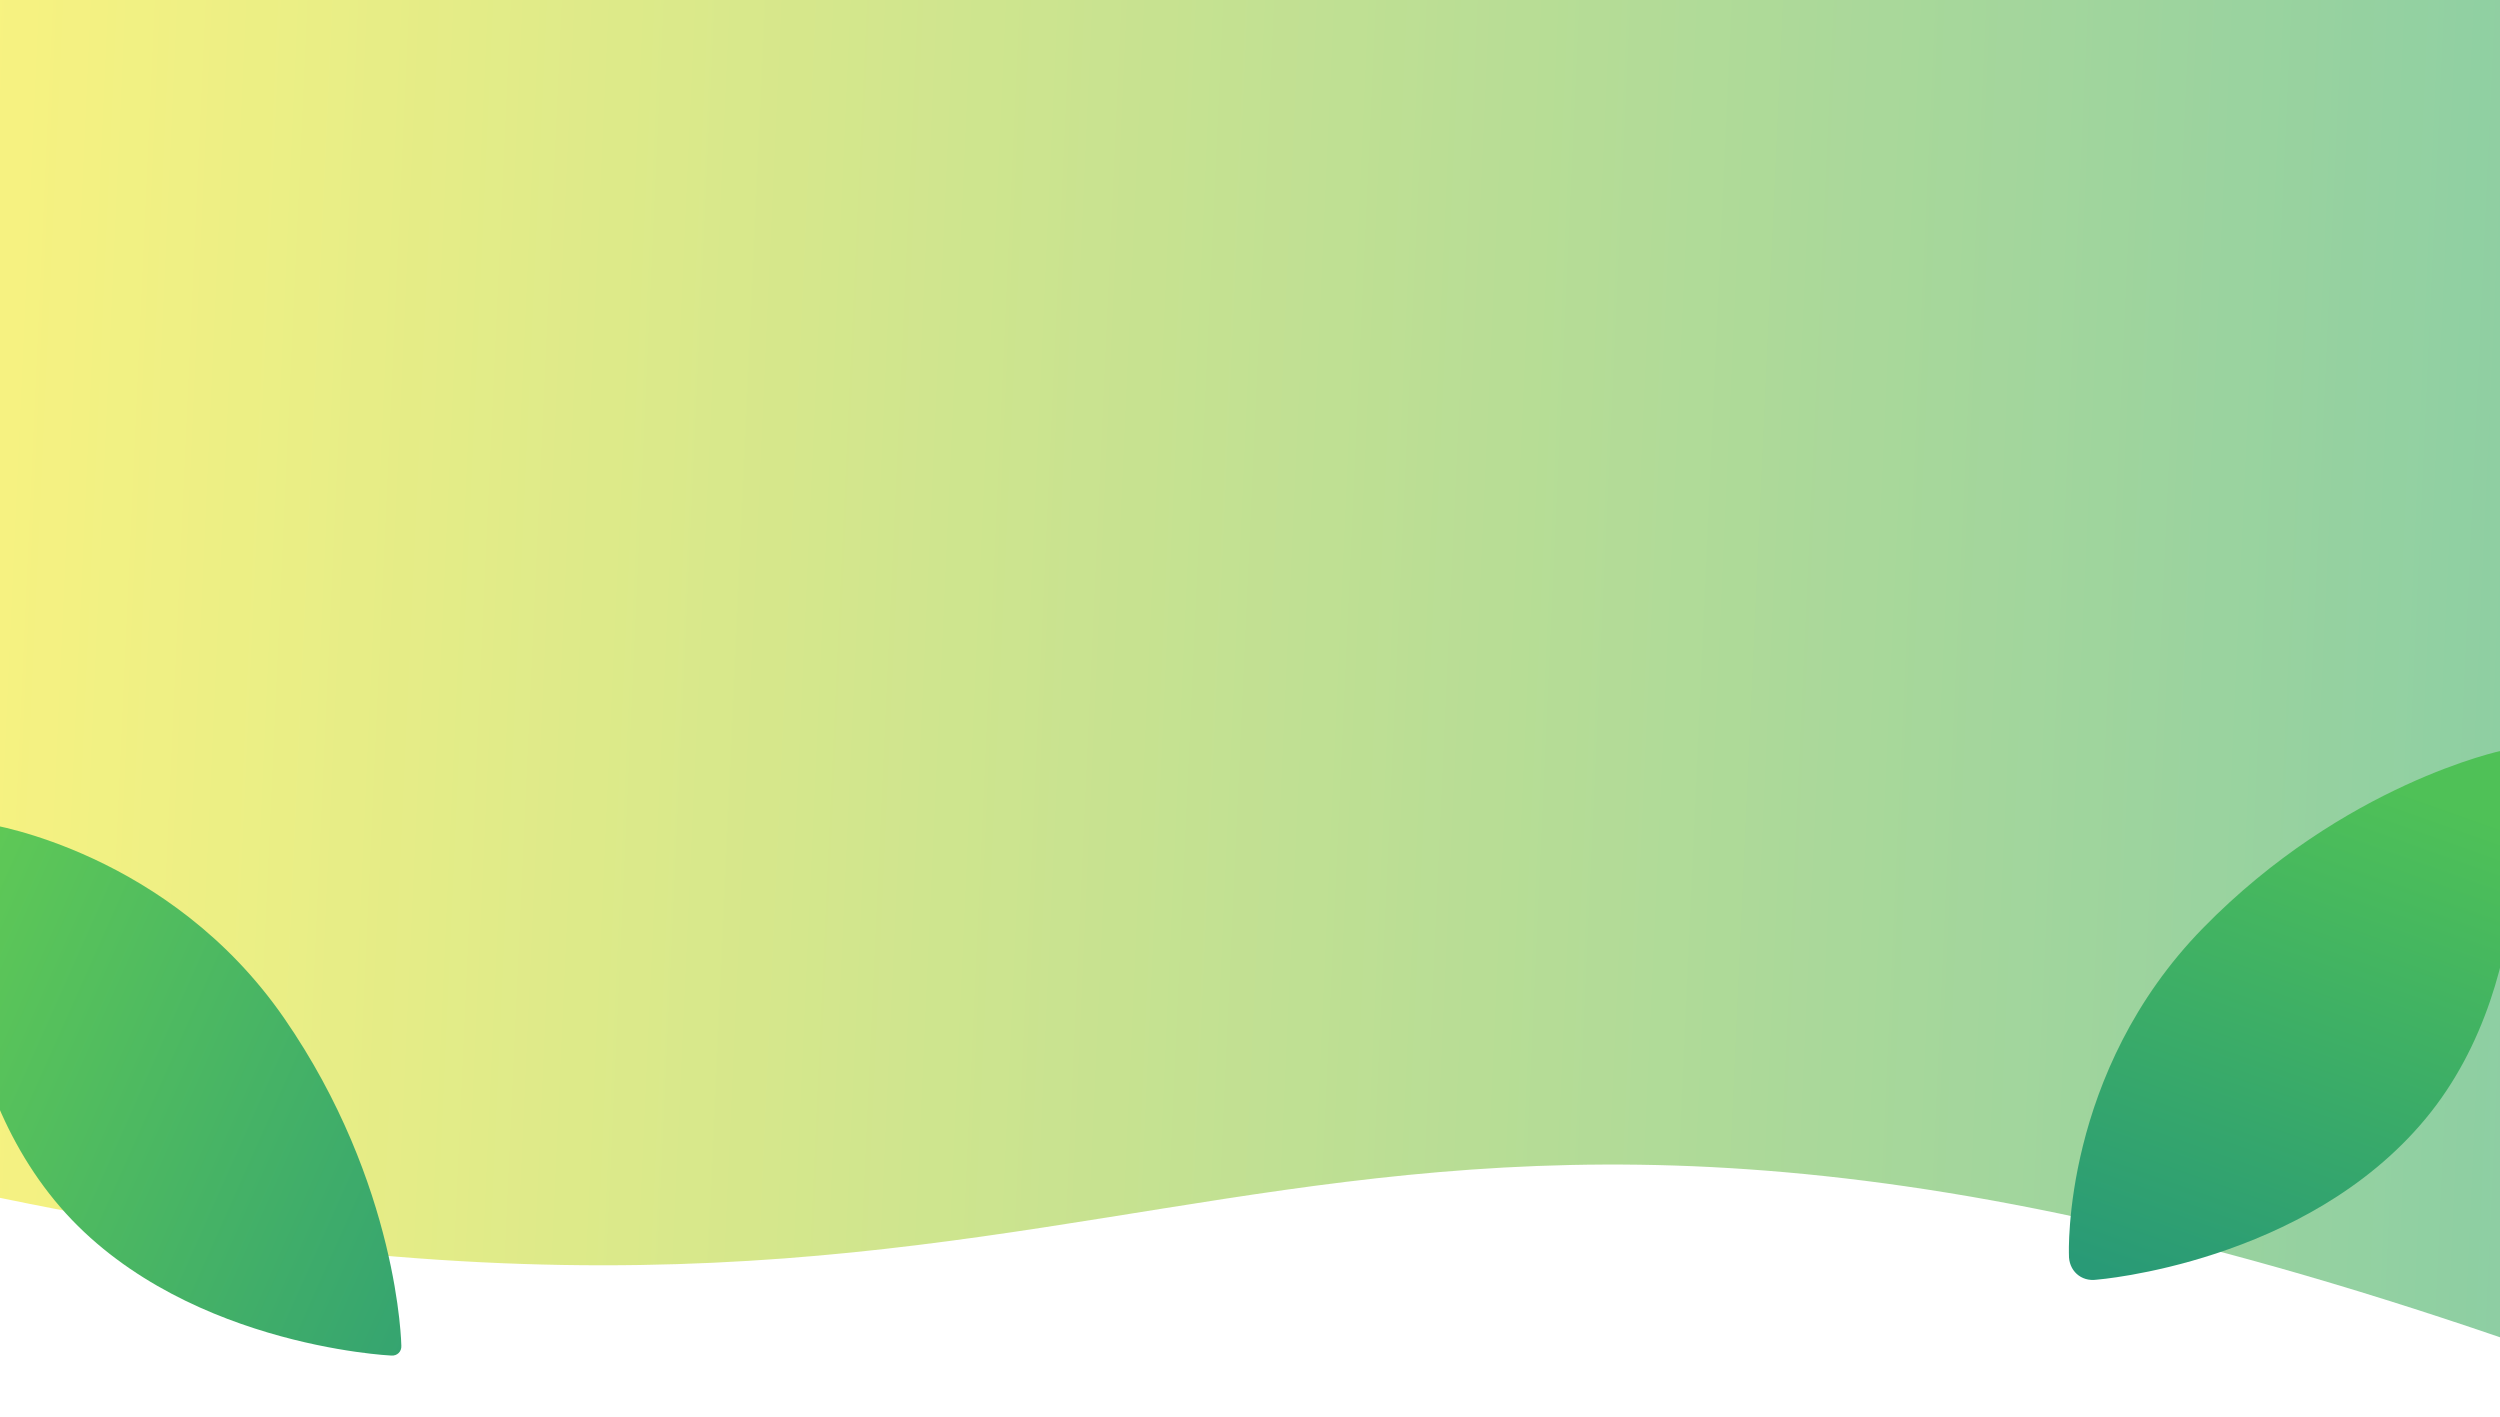
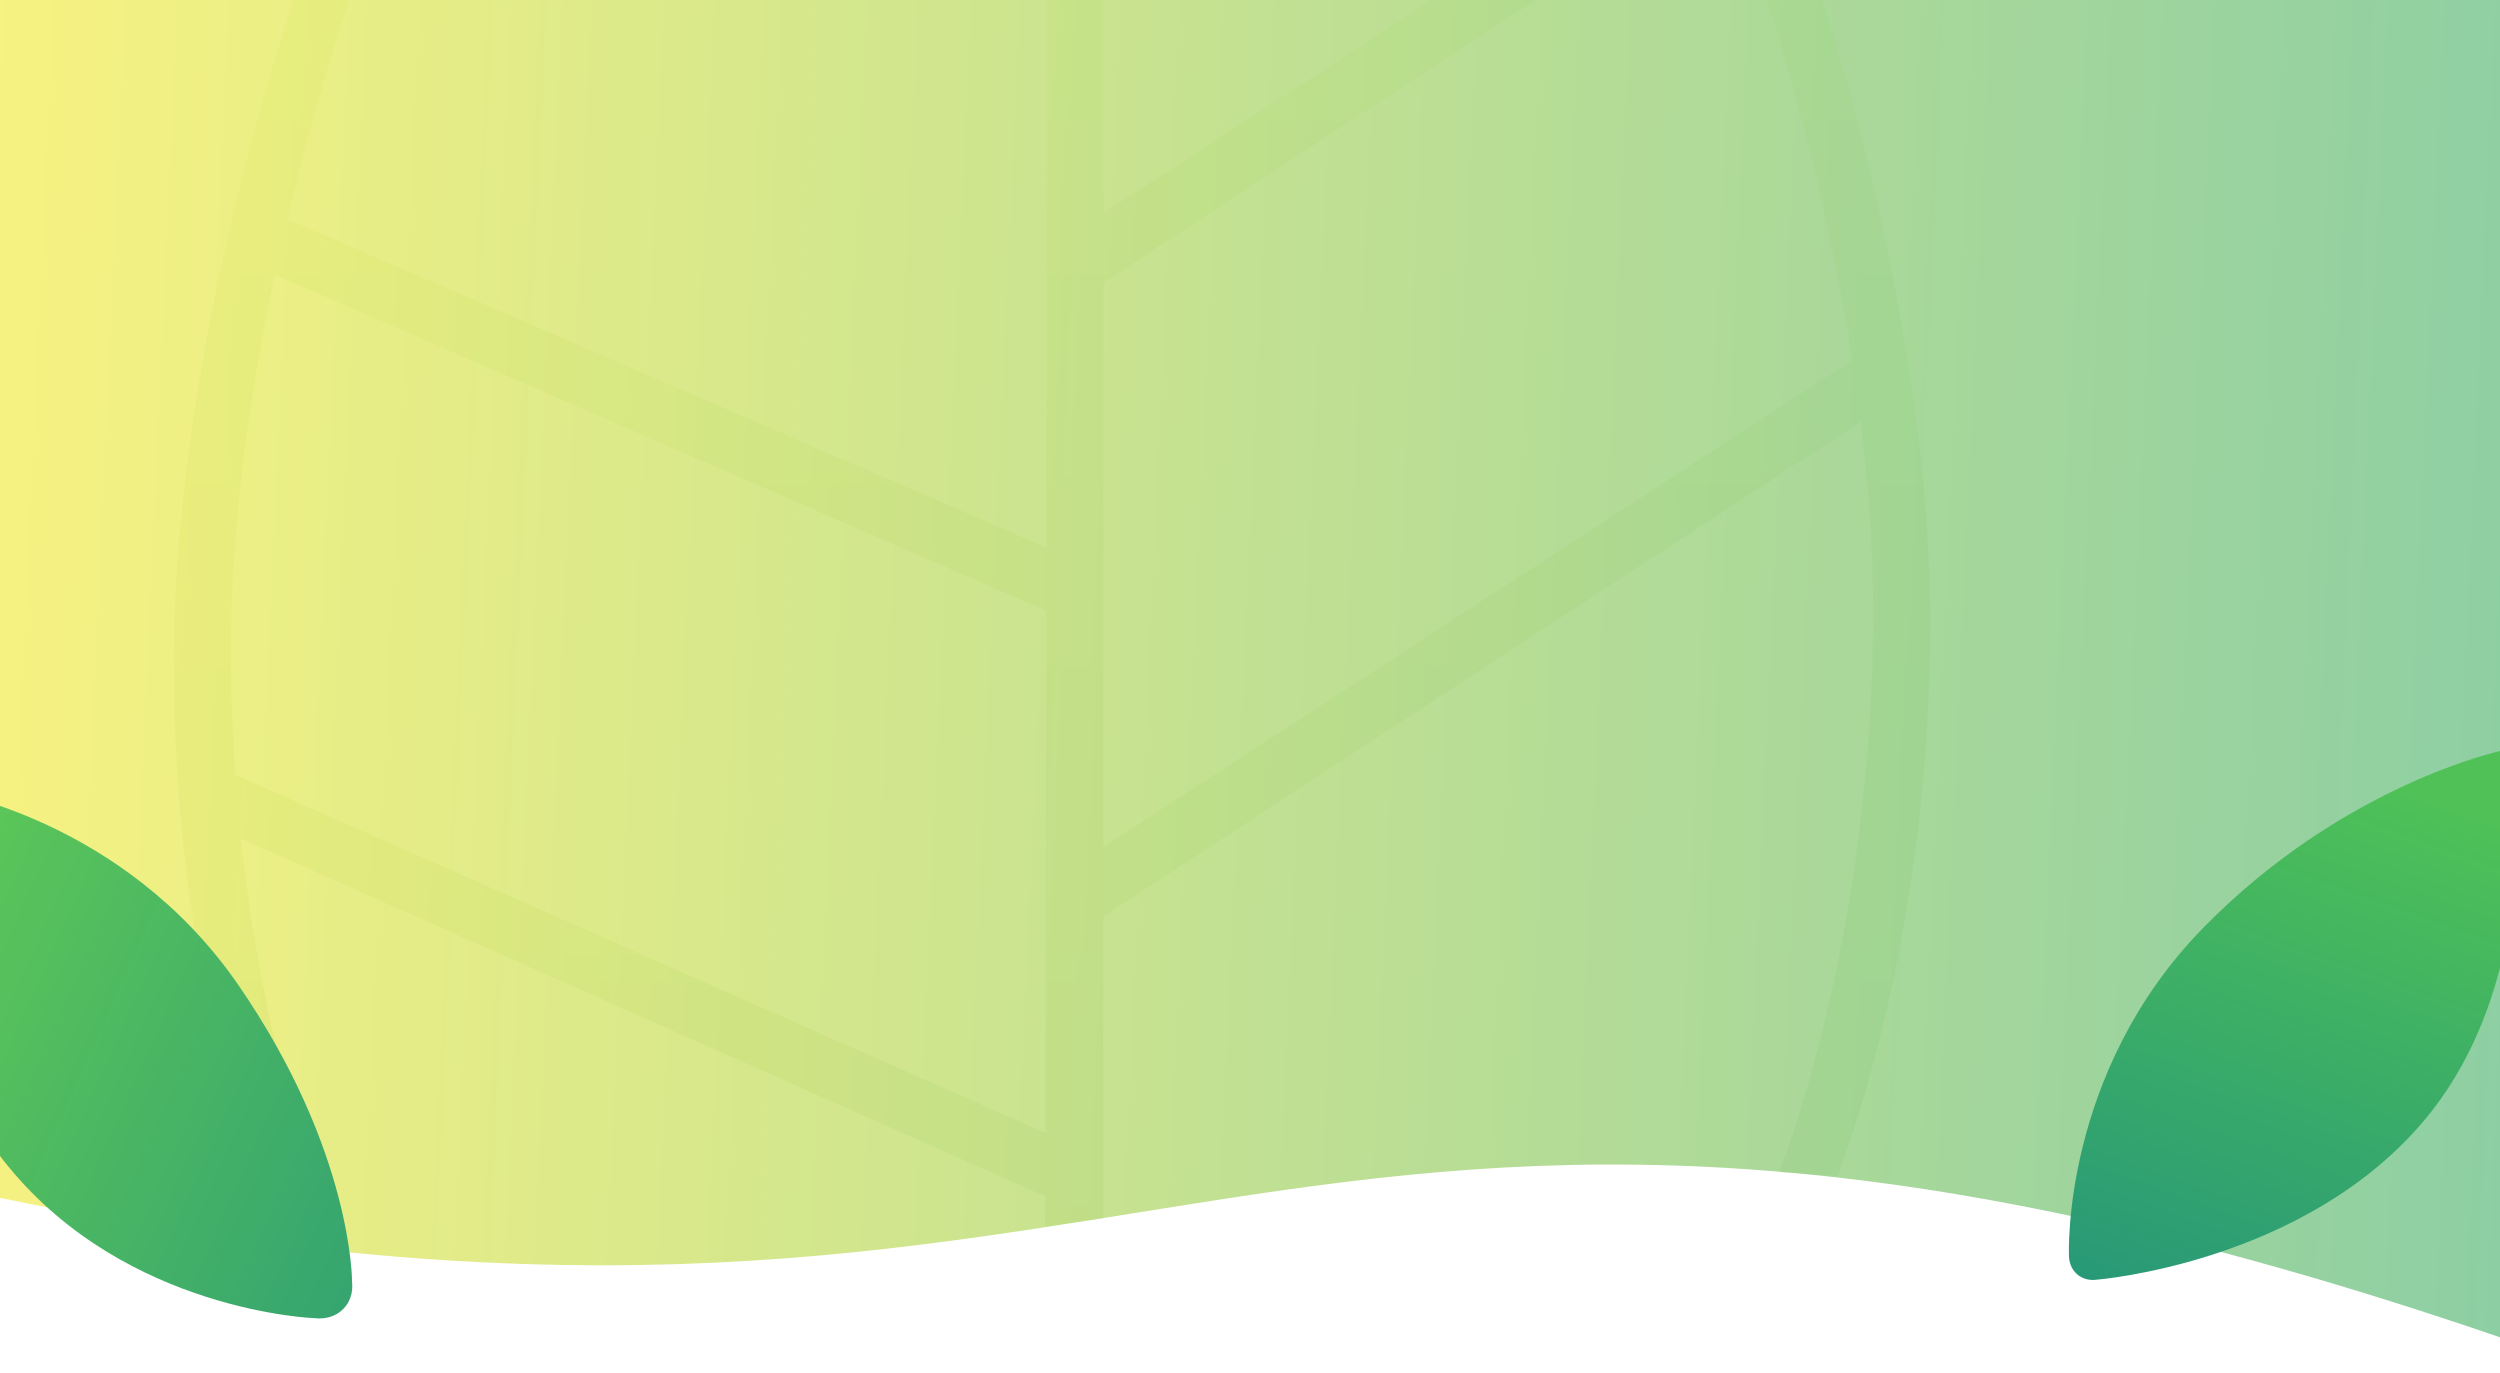
- <svg xmlns="http://www.w3.org/2000/svg" width="1654px" height="937px" viewBox="0 0 1654 937" version="1.1">
+ <svg xmlns="http://www.w3.org/2000/svg" width="1654px" height="908px" viewBox="0 0 1654 908" version="1.1">
  <defs>
-     <linearGradient x1="105.91%" y1="56.38%" x2="-7.054%" y2="59.106%" id="linearGradient-1">
+     <linearGradient x1="50%" y1="0%" x2="50%" y2="100%" id="linearGradient-1">
+       <stop stop-color="#B4ED50" offset="0%" />
+       <stop stop-color="#429321" offset="100%" />
+     </linearGradient>
+     <linearGradient x1="105.91%" y1="56.38%" x2="-7.054%" y2="59.106%" id="linearGradient-2">
      <stop stop-color="#FBF04C" offset="0%" />
      <stop stop-color="#56B881" offset="100%" />
    </linearGradient>
-     <linearGradient x1="-13.724%" y1="0%" x2="100%" y2="100%" id="linearGradient-2">
+     <linearGradient x1="-13.724%" y1="0%" x2="100%" y2="100%" id="linearGradient-3">
      <stop stop-color="#65CE52" offset="0%" />
      <stop stop-color="#35A470" offset="100%" />
    </linearGradient>
-     <linearGradient x1="81.88%" y1="94.627%" x2="-8.354%" y2="-7.744%" id="linearGradient-3">
+     <linearGradient x1="81.88%" y1="94.627%" x2="-8.354%" y2="-7.744%" id="linearGradient-4">
      <stop stop-color="#4FC157" offset="0%" />
      <stop stop-color="#23947B" offset="100%" />
    </linearGradient>
  </defs>
  <g id="Page-1" stroke="none" stroke-width="1" fill="none" fill-rule="evenodd">
    <g id="Artboard-3">
-       <path d="M0,0 L1654,0 L1654,792.5 C872,954.5 827,601.5 0,884.746 L0,0 Z" id="Rectangle" fill="url(#linearGradient-1)" opacity="0.711" transform="translate(827, 442.3729) scale(-1, 1) translate(-827, -442.3729) " />
-       <path d="M236.263,912.973 C240.05,913.727 243.383,911.221 243.627,907.357 C243.627,907.357 255.159,801.338 193.12,682.838 C131.081,564.338 15.025,531.685 15.025,531.685 C5.137,528.18 -4.592,533.676 -6.397,544 C-6.397,544 -38.864,678.707 27.62,783.838 C94.104,888.969 236.263,912.973 236.263,912.973 Z" id="Line" fill="url(#linearGradient-2)" transform="translate(115.7293, 719.8379) rotate(-7) translate(-115.7293, -719.8379) " />
-       <path d="M1637.171,869.29 C1640.958,870.044 1644.291,867.537 1644.535,863.673 C1644.535,863.673 1656.067,757.655 1594.028,639.155 C1531.989,520.655 1415.933,488.002 1415.933,488.002 C1406.044,484.496 1396.316,489.993 1394.511,500.317 C1394.511,500.317 1362.044,635.024 1428.528,740.155 C1495.012,845.286 1637.171,869.29 1637.171,869.29 Z" id="Line" fill="url(#linearGradient-3)" transform="translate(1516.637, 676.1548) rotate(-108) translate(-1516.637, -676.1548) " />
+       <path d="M730.002,186.976 L730.002,560.377 L1225.437,238.362 C1201.29,82.48 1154,-46 1154,-46 L1191,-46 C1191,-46 1276.627,191.562 1277,410 C1277.373,628.438 1215.501,778 1215.501,778 L1177.001,775.5 C1177.001,775.5 1239.274,622.879 1239.274,404.278 C1239.274,362.385 1236.143,320.012 1231.079,278.881 L730.002,606.288 L730.002,806 L691.5,811.5 L691.536,791.532 L159.402,554.86 C175.473,704.796 215.001,801.672 215.001,801.672 L176.501,798.172 C176.501,798.172 114.628,654.61 115.002,436.172 C115.375,217.734 201.002,-19.828 201.002,-19.828 L238.002,-19.828 C238.002,-19.828 213.022,48.037 190.103,144.964 L692.312,362.245 L693.002,-19.828 L730.002,-19.828 L730.002,141.066 L1227.055,-182 L1247.207,-150.969 L730.002,186.976 Z M155.645,512.657 L691.612,749.483 L692.236,404.124 L181.833,181.771 C165.868,256.809 152.727,344.637 152.727,430.45 C152.727,459.046 153.793,486.513 155.645,512.657 Z" id="Combined-Shape" fill="url(#linearGradient-1)" opacity="0.135" />
+       <path d="M0,0 L1654,0 L1654,792.5 C872,954.5 827,601.5 0,884.746 L0,0 Z" id="Rectangle" fill="url(#linearGradient-2)" opacity="0.711" transform="translate(827, 442.3729) scale(-1, 1) translate(-827, -442.3729) " />
+       <path d="M186.508,885.919 C201.02,889.307 213.519,879.982 213.716,865.073 C213.716,865.073 224.824,779.054 162.785,660.554 C100.746,542.054 -15.31,509.401 -15.31,509.401 C-25.198,505.896 -34.927,511.392 -36.732,521.716 C-36.732,521.716 -69.199,656.423 -2.715,761.554 C63.769,866.685 186.508,885.919 186.508,885.919 Z" id="Line" fill="url(#linearGradient-3)" transform="translate(84.74033, 699.5836) rotate(-7) translate(-84.74033, -699.5836) " />
+       <path d="M1639.958,867.255 C1643.745,868.009 1647.078,865.502 1647.321,861.638 C1647.321,861.638 1658.854,755.62 1596.814,637.12 C1534.775,518.62 1418.72,485.967 1418.72,485.967 C1408.831,482.462 1399.102,487.958 1397.297,498.282 C1397.297,498.282 1364.83,632.989 1431.314,738.12 C1497.798,843.251 1639.958,867.255 1639.958,867.255 Z" id="Line" fill="url(#linearGradient-4)" transform="translate(1518.77, 676.1496) rotate(-108) translate(-1518.77, -676.1496) " />
    </g>
  </g>
</svg>
